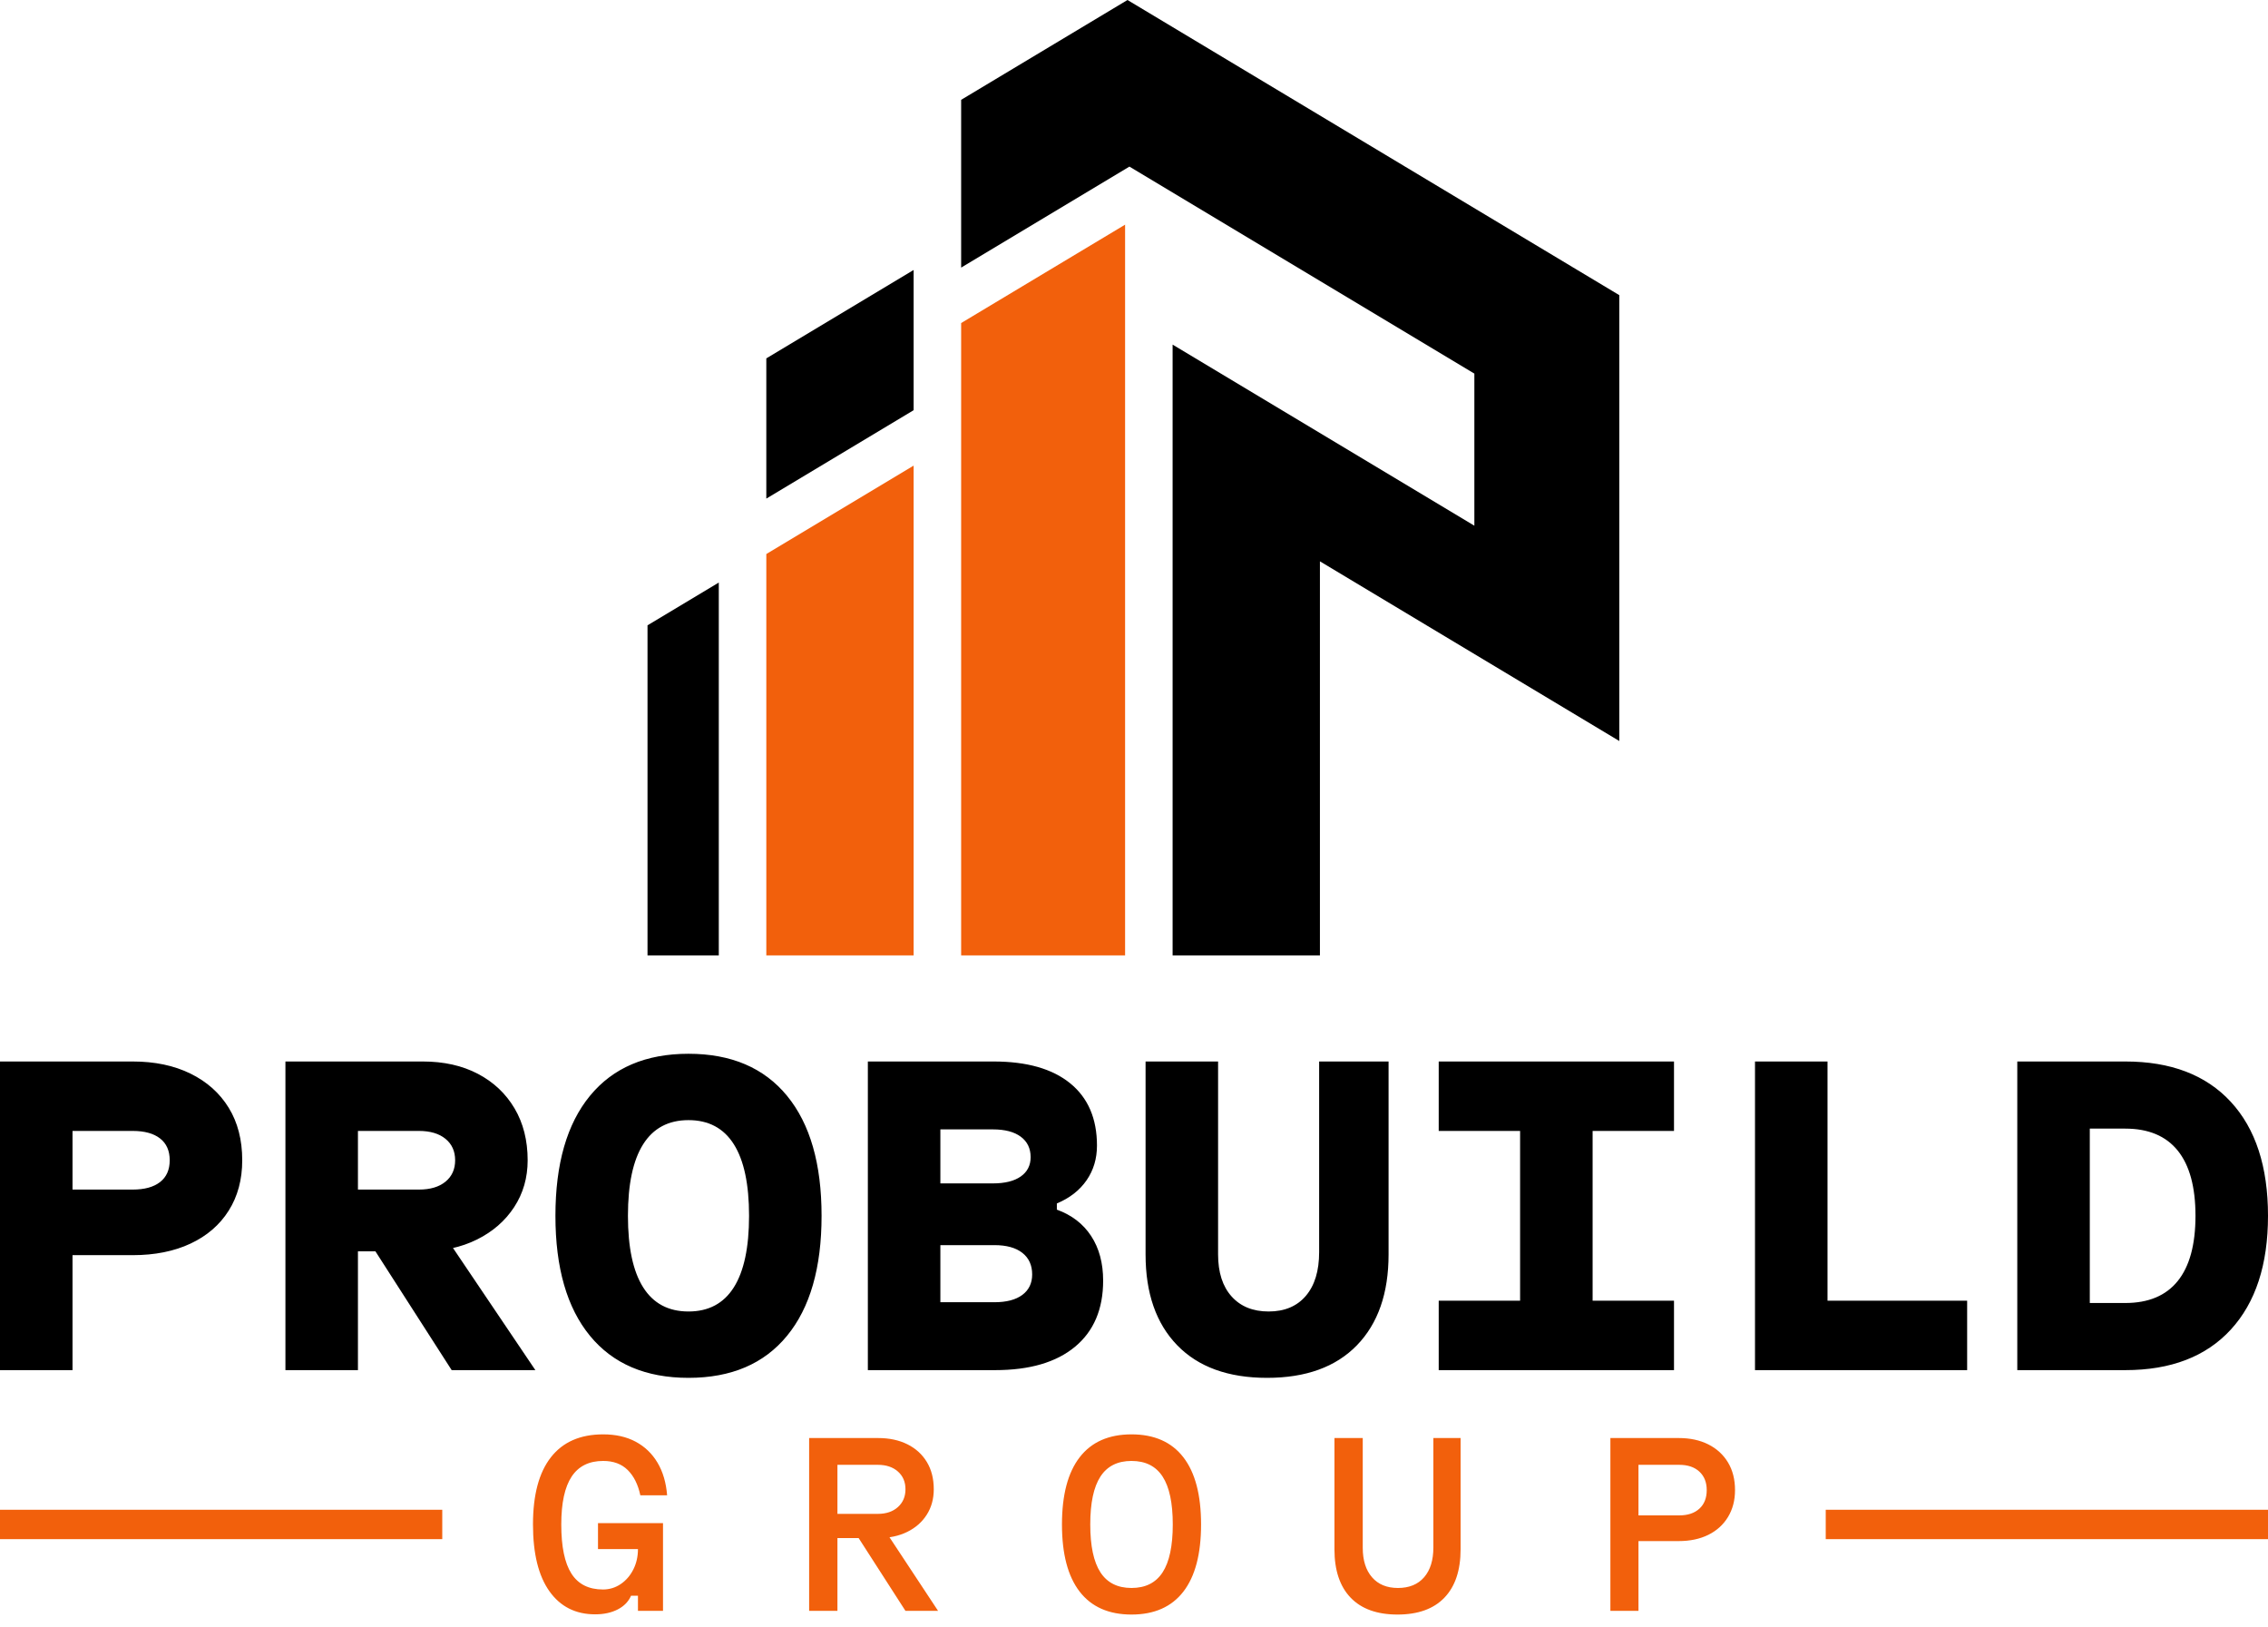
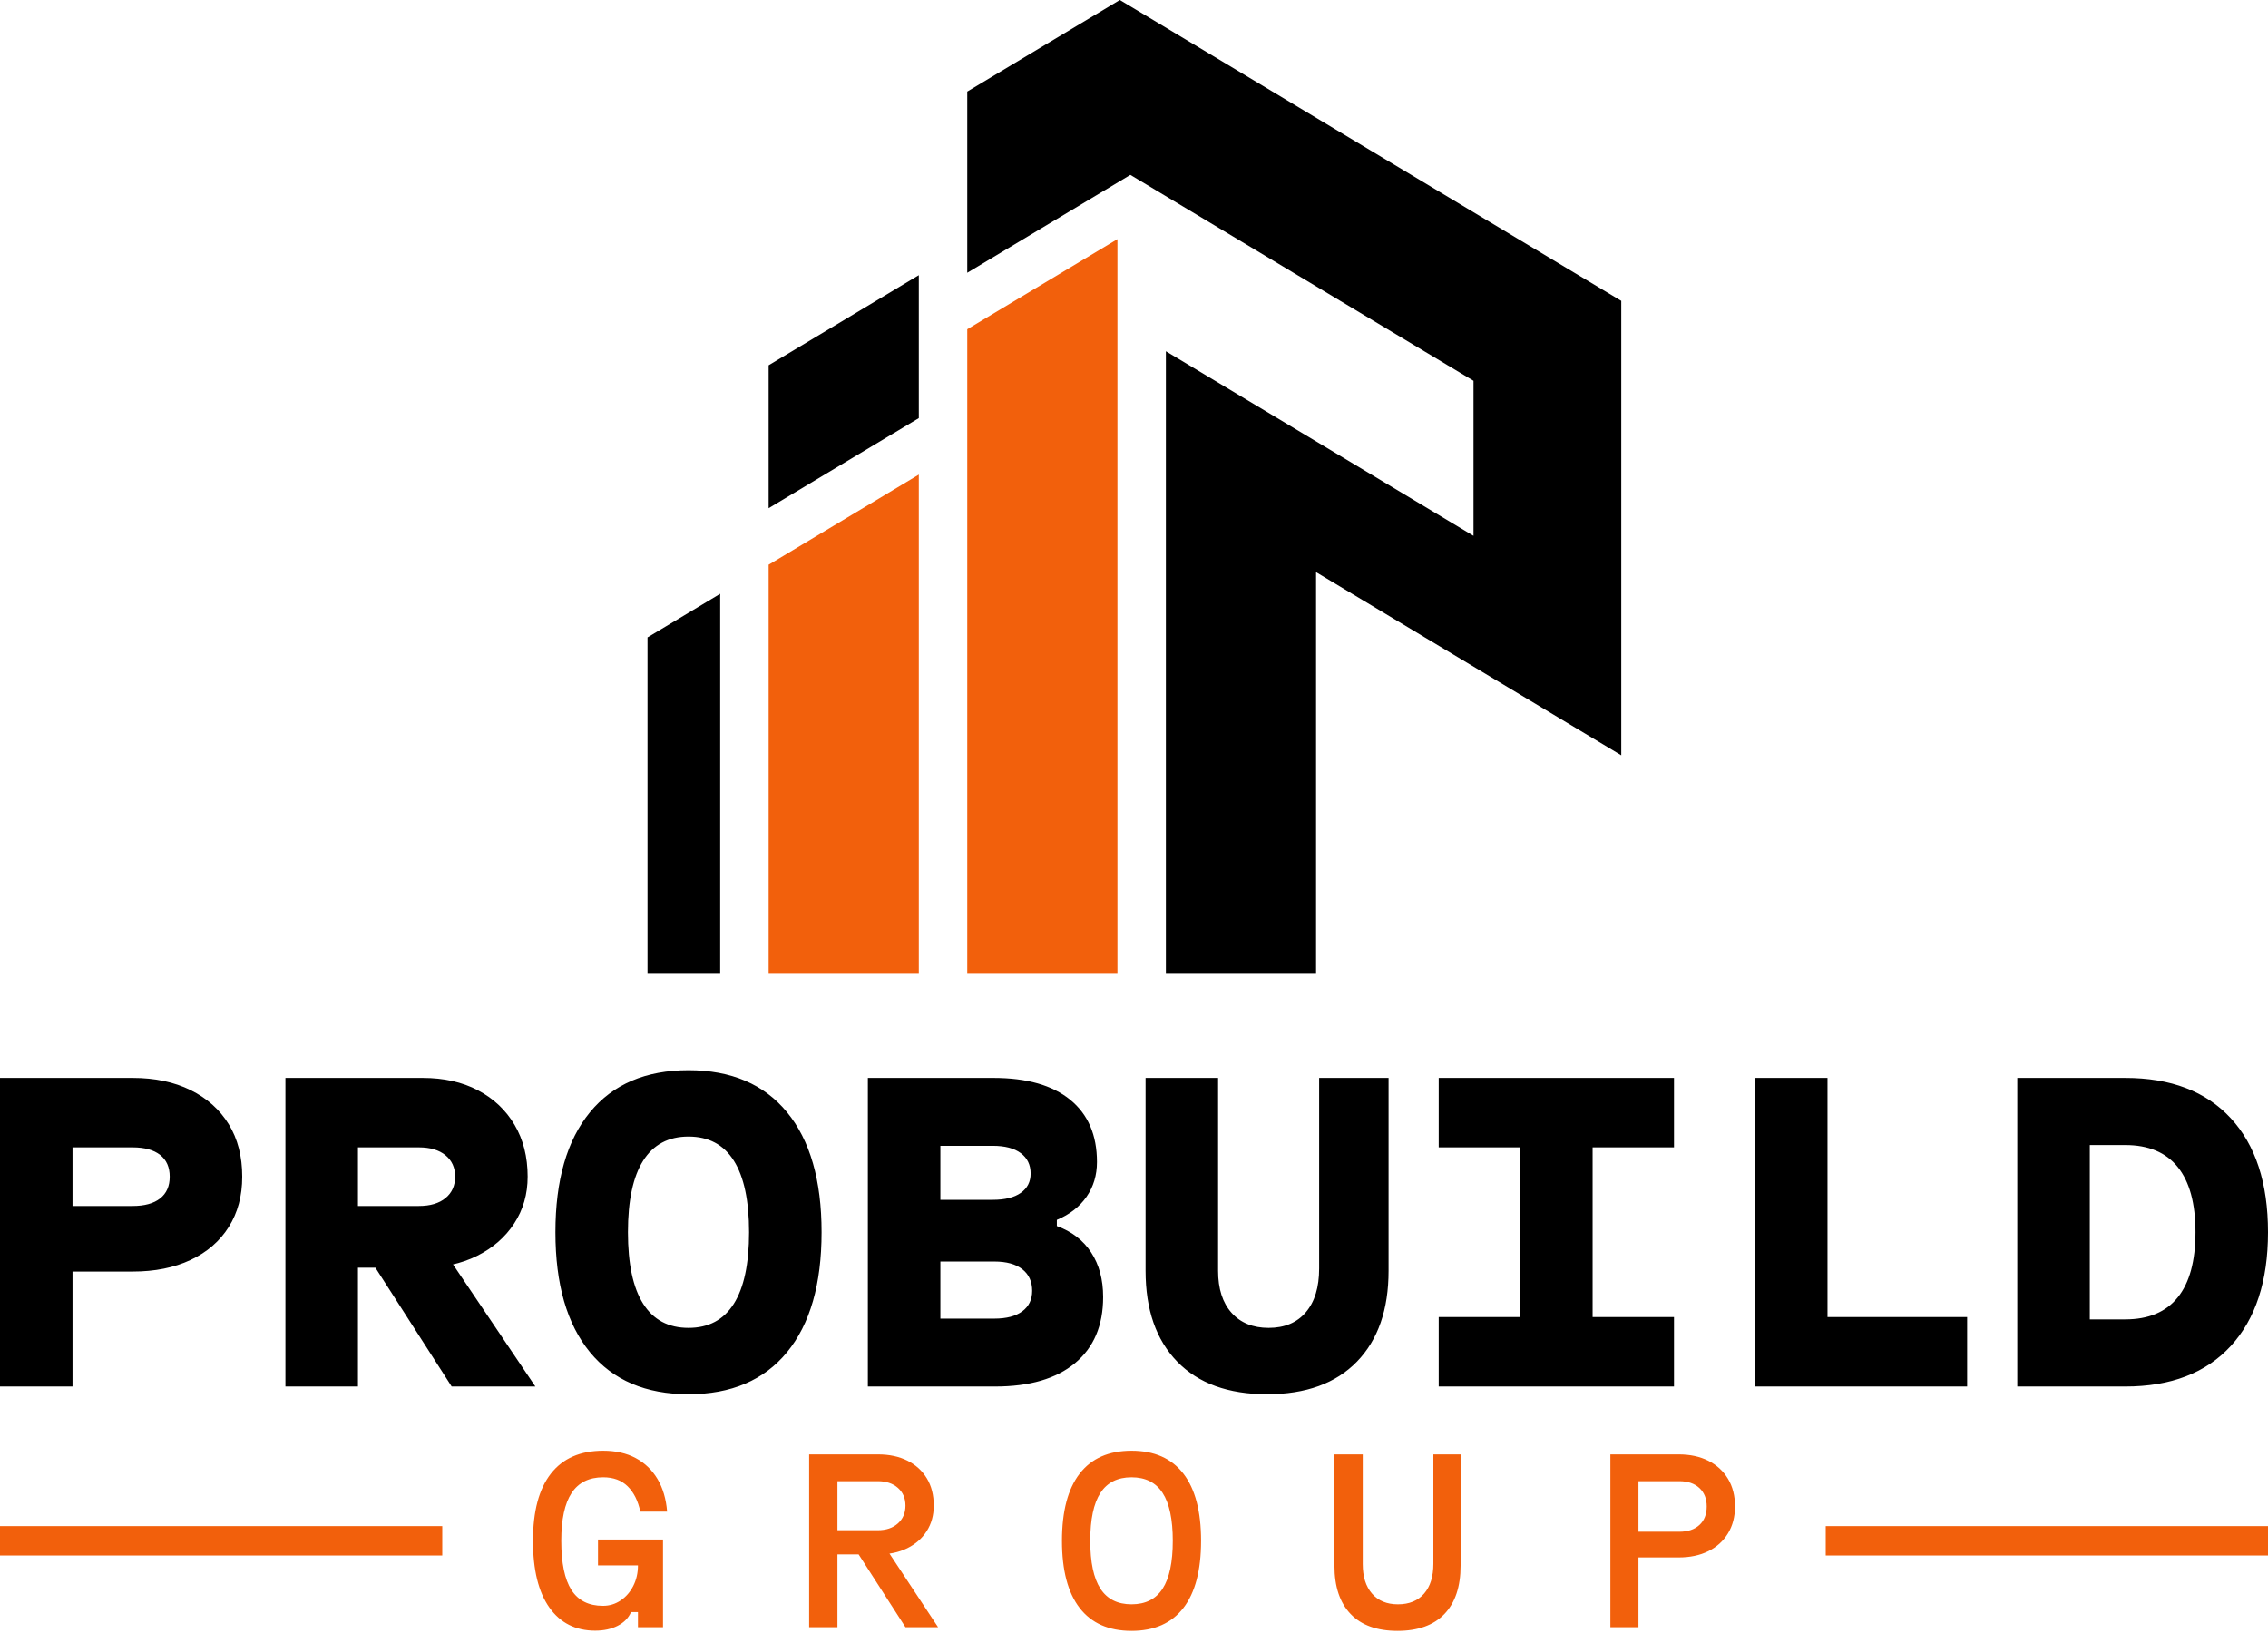
- <svg xmlns="http://www.w3.org/2000/svg" viewBox="0 0 294 210.767" width="294" height="210.767" role="img" aria-label="ProBuild Group">
-   <g transform="translate(83.937 0) scale(0.308) translate(0 -7)">
+ <svg xmlns="http://www.w3.org/2000/svg" viewBox="0 0 294 212.926" width="294" height="212.926" role="img" aria-label="ProBuild Group">
+   <g transform="translate(83.937 0) scale(0.314) translate(0 -7)">
    <g fill="#F2600C">
      <path d="M50 240.124L112 202.924L112 409L50 409Z" />
-       <path d="M132 142.924L201 101.524L201 409L132 409Z" />
+       <path d="M132 142.924L194 105.724L194 409L132 409Z" />
    </g>
-     <path fill="#000000" fill-rule="evenodd" d="M0 270.124L30 252.124L30 409L0 409Z M50 157.8L112 120.6L112 179.6L50 216.8Z M132 49L202 7L409 131.2L409 318.8L283 243.2L283 409L221 409L221 152L348 228.2L348 164.2L202.833 77.1L132 119.6Z" />
+     <path fill="#000000" fill-rule="evenodd" d="M0 270.124L30 252.124L30 409L0 409Z M50 157.8L112 120.6L112 179.6L50 216.8Z M132 44.8L195 7L402 131.2L402 318.8L276 243.2L276 409L214 409L214 152L341 228.2L341 164.2L199.333 79.2L132 119.6Z" />
  </g>
-   <path fill="#000000" d="M0.0 177.567V137.567H17.2Q21.5 137.567 24.7 139.142Q27.9 140.717 29.65 143.567Q31.4 146.417 31.4 150.367Q31.4 154.117 29.65 156.892Q27.9 159.667 24.7 161.167Q21.5 162.667 17.2 162.667H9.4V177.567ZM9.4 154.167H17.2Q19.5 154.167 20.75 153.192Q22.0 152.217 22.0 150.367Q22.0 148.517 20.75 147.542Q19.5 146.567 17.2 146.567H9.4ZM37.0 177.567V137.567H54.8Q58.9 137.567 61.95 139.167Q65.0 140.767 66.7 143.642Q68.4 146.517 68.4 150.367Q68.4 153.767 66.65 156.442Q64.9 159.117 61.825 160.642Q58.75 162.167 54.8 162.167H46.4V177.567ZM58.55 177.567 47.7 160.667H58.0L69.4 177.567ZM46.4 154.167H54.3Q56.5 154.167 57.75 153.142Q59.0 152.117 59.0 150.367Q59.0 148.617 57.75 147.592Q56.5 146.567 54.3 146.567H46.4ZM89.25 178.567Q80.95 178.567 76.475 173.117Q72.0 167.667 72.0 157.567Q72.0 147.467 76.475 142.017Q80.95 136.567 89.25 136.567Q97.55 136.567 102.025 142.017Q106.5 147.467 106.5 157.567Q106.5 167.667 102.025 173.117Q97.55 178.567 89.25 178.567ZM89.25 169.967Q93.15 169.967 95.125 166.842Q97.1 163.717 97.1 157.567Q97.1 151.417 95.125 148.292Q93.15 145.167 89.25 145.167Q85.35 145.167 83.375 148.292Q81.4 151.417 81.4 157.567Q81.4 163.717 83.375 166.842Q85.35 169.967 89.25 169.967ZM112.5 177.567V137.567H128.8Q135.25 137.567 138.725 140.392Q142.2 143.217 142.2 148.467Q142.2 151.017 140.85 152.967Q139.5 154.917 137.0 155.967V156.767Q139.9 157.817 141.45 160.192Q143.0 162.567 143.0 165.967Q143.0 171.517 139.35 174.542Q135.7 177.567 129.0 177.567ZM121.9 168.767H128.9Q131.25 168.767 132.525 167.817Q133.8 166.867 133.8 165.167Q133.8 163.367 132.525 162.367Q131.25 161.367 128.9 161.367H121.9ZM121.9 153.367H128.7Q131.05 153.367 132.325 152.467Q133.6 151.567 133.6 149.967Q133.6 148.267 132.325 147.317Q131.05 146.367 128.7 146.367H121.9ZM148.5 137.567H157.9V162.567Q157.9 166.067 159.65 168.017Q161.4 169.967 164.45 169.967Q167.55 169.967 169.275 167.942Q171.0 165.917 171.0 162.267V137.567H180.0V162.567Q180.0 170.117 175.9 174.342Q171.8 178.567 164.25 178.567Q156.7 178.567 152.6 174.342Q148.5 170.117 148.5 162.567ZM186.5 177.567V168.567H197.05V146.567H186.5V137.567H217.0V146.567H206.45V168.567H217.0V177.567ZM227.5 177.567V137.567H236.9V168.567H255.0V177.567ZM261.5 177.567V137.567H275.5Q284.35 137.567 289.175 142.792Q294.0 148.017 294.0 157.567Q294.0 167.067 289.175 172.317Q284.35 177.567 275.5 177.567ZM270.9 168.867H275.5Q280.0 168.867 282.3 166.017Q284.6 163.167 284.6 157.567Q284.6 151.967 282.3 149.117Q280.0 146.267 275.5 146.267H270.9Z" />
+   <path fill="#000000" d="M0.0 179.726V139.726H17.2Q21.5 139.726 24.7 141.301Q27.9 142.876 29.65 145.726Q31.4 148.576 31.4 152.526Q31.4 156.276 29.65 159.051Q27.9 161.826 24.7 163.326Q21.5 164.826 17.2 164.826H9.4V179.726ZM9.4 156.326H17.2Q19.5 156.326 20.75 155.351Q22.0 154.376 22.0 152.526Q22.0 150.676 20.75 149.701Q19.5 148.726 17.2 148.726H9.4ZM37.0 179.726V139.726H54.8Q58.9 139.726 61.95 141.326Q65.0 142.926 66.7 145.801Q68.4 148.676 68.4 152.526Q68.4 155.926 66.65 158.601Q64.9 161.276 61.825 162.801Q58.75 164.326 54.8 164.326H46.4V179.726ZM58.55 179.726 47.7 162.826H58.0L69.4 179.726ZM46.4 156.326H54.3Q56.5 156.326 57.75 155.301Q59.0 154.276 59.0 152.526Q59.0 150.776 57.75 149.751Q56.5 148.726 54.3 148.726H46.4ZM89.25 180.726Q80.95 180.726 76.475 175.276Q72.0 169.826 72.0 159.726Q72.0 149.626 76.475 144.176Q80.95 138.726 89.25 138.726Q97.55 138.726 102.025 144.176Q106.5 149.626 106.5 159.726Q106.5 169.826 102.025 175.276Q97.55 180.726 89.25 180.726ZM89.25 172.126Q93.15 172.126 95.125 169.001Q97.1 165.876 97.1 159.726Q97.1 153.576 95.125 150.451Q93.15 147.326 89.25 147.326Q85.35 147.326 83.375 150.451Q81.4 153.576 81.4 159.726Q81.4 165.876 83.375 169.001Q85.35 172.126 89.25 172.126ZM112.5 179.726V139.726H128.8Q135.25 139.726 138.725 142.551Q142.2 145.376 142.2 150.626Q142.2 153.176 140.85 155.126Q139.5 157.076 137.0 158.126V158.926Q139.9 159.976 141.45 162.351Q143.0 164.726 143.0 168.126Q143.0 173.676 139.35 176.701Q135.7 179.726 129.0 179.726ZM121.9 170.926H128.9Q131.25 170.926 132.525 169.976Q133.8 169.026 133.8 167.326Q133.8 165.526 132.525 164.526Q131.25 163.526 128.9 163.526H121.9ZM121.9 155.526H128.7Q131.05 155.526 132.325 154.626Q133.6 153.726 133.6 152.126Q133.6 150.426 132.325 149.476Q131.05 148.526 128.7 148.526H121.9ZM148.5 139.726H157.9V164.726Q157.9 168.226 159.65 170.176Q161.4 172.126 164.45 172.126Q167.55 172.126 169.275 170.101Q171.0 168.076 171.0 164.426V139.726H180.0V164.726Q180.0 172.276 175.9 176.501Q171.8 180.726 164.25 180.726Q156.7 180.726 152.6 176.501Q148.5 172.276 148.5 164.726ZM186.5 179.726V170.726H197.05V148.726H186.5V139.726H217.0V148.726H206.45V170.726H217.0V179.726ZM227.5 179.726V139.726H236.9V170.726H255.0V179.726ZM261.5 179.726V139.726H275.5Q284.35 139.726 289.175 144.951Q294.0 150.176 294.0 159.726Q294.0 169.226 289.175 174.476Q284.35 179.726 275.5 179.726ZM270.9 171.026H275.5Q280.0 171.026 282.3 168.176Q284.6 165.326 284.6 159.726Q284.6 154.126 282.3 151.276Q280.0 148.426 275.5 148.426H270.9Z" />
  <g fill="#F2600C">
-     <rect x="0" y="195.663" width="57.33" height="3.808" />
-     <rect x="236.67" y="195.663" width="57.33" height="3.808" />
-     <path d="M77.154 209.215Q73.346 209.215 71.218 206.219Q69.09 203.223 69.09 197.567Q69.09 191.827 71.414 188.859Q73.738 185.891 78.19 185.891Q80.626 185.891 82.404 186.843Q84.182 187.795 85.232 189.559Q86.282 191.323 86.478 193.787H83.006Q82.558 191.687 81.368 190.511Q80.178 189.335 78.19 189.335Q75.446 189.335 74.102 191.365Q72.758 193.395 72.758 197.567Q72.758 201.879 74.074 203.937Q75.39 205.995 78.162 205.995Q79.422 205.995 80.458 205.295Q81.494 204.595 82.096 203.405Q82.698 202.215 82.698 200.759H77.518V197.399H85.946V208.767H82.698V206.807H81.802Q81.298 207.955 80.066 208.585Q78.834 209.215 77.154 209.215ZM104.888 208.767V186.367H113.82Q116.004 186.367 117.628 187.179Q119.252 187.991 120.148 189.475Q121.044 190.959 121.044 193.003Q121.044 194.879 120.134 196.307Q119.224 197.735 117.6 198.533Q115.976 199.331 113.82 199.331H108.556V208.767ZM117.376 208.767 110.908 198.715H114.968L121.604 208.767ZM108.556 196.195H113.792Q115.416 196.195 116.396 195.313Q117.376 194.431 117.376 193.003Q117.376 191.575 116.396 190.707Q115.416 189.839 113.792 189.839H108.556ZM146.678 209.243Q142.254 209.243 139.958 206.275Q137.662 203.307 137.662 197.567Q137.662 191.827 139.958 188.859Q142.254 185.891 146.678 185.891Q151.102 185.891 153.398 188.859Q155.694 191.827 155.694 197.567Q155.694 203.307 153.398 206.275Q151.102 209.243 146.678 209.243ZM146.678 205.799Q149.394 205.799 150.71 203.769Q152.026 201.739 152.026 197.567Q152.026 193.395 150.71 191.365Q149.394 189.335 146.678 189.335Q143.962 189.335 142.646 191.365Q141.33 193.395 141.33 197.567Q141.33 201.739 142.646 203.769Q143.962 205.799 146.678 205.799ZM172.984 186.367H176.652V200.591Q176.652 203.027 177.856 204.413Q179.06 205.799 181.216 205.799Q183.4 205.799 184.604 204.413Q185.808 203.027 185.808 200.535V186.367H189.336V200.787Q189.336 204.875 187.236 207.059Q185.136 209.243 181.16 209.243Q177.184 209.243 175.084 207.059Q172.984 204.875 172.984 200.787ZM208.754 208.767V186.367H217.602Q219.814 186.367 221.452 187.193Q223.09 188.019 224.0 189.531Q224.91 191.043 224.91 193.115Q224.91 195.103 224.0 196.601Q223.09 198.099 221.452 198.911Q219.814 199.723 217.602 199.723H212.394V208.767ZM212.394 196.391H217.686Q219.338 196.391 220.29 195.523Q221.242 194.655 221.242 193.115Q221.242 191.603 220.29 190.721Q219.338 189.839 217.686 189.839H212.394Z" />
+     <rect x="0" y="197.822" width="57.33" height="3.808" />
+     <rect x="236.67" y="197.822" width="57.33" height="3.808" />
+     <path d="M77.154 211.374Q73.346 211.374 71.218 208.378Q69.09 205.382 69.09 199.726Q69.09 193.986 71.414 191.018Q73.738 188.05 78.19 188.05Q80.626 188.05 82.404 189.002Q84.182 189.954 85.232 191.718Q86.282 193.482 86.478 195.946H83.006Q82.558 193.846 81.368 192.67Q80.178 191.494 78.19 191.494Q75.446 191.494 74.102 193.524Q72.758 195.554 72.758 199.726Q72.758 204.038 74.074 206.096Q75.39 208.154 78.162 208.154Q79.422 208.154 80.458 207.454Q81.494 206.754 82.096 205.564Q82.698 204.374 82.698 202.918H77.518V199.558H85.946V210.926H82.698V208.966H81.802Q81.298 210.114 80.066 210.744Q78.834 211.374 77.154 211.374ZM104.888 210.926V188.526H113.82Q116.004 188.526 117.628 189.338Q119.252 190.15 120.148 191.634Q121.044 193.118 121.044 195.162Q121.044 197.038 120.134 198.466Q119.224 199.894 117.6 200.692Q115.976 201.49 113.82 201.49H108.556V210.926ZM117.376 210.926 110.908 200.874H114.968L121.604 210.926ZM108.556 198.354H113.792Q115.416 198.354 116.396 197.472Q117.376 196.59 117.376 195.162Q117.376 193.734 116.396 192.866Q115.416 191.998 113.792 191.998H108.556ZM146.678 211.402Q142.254 211.402 139.958 208.434Q137.662 205.466 137.662 199.726Q137.662 193.986 139.958 191.018Q142.254 188.05 146.678 188.05Q151.102 188.05 153.398 191.018Q155.694 193.986 155.694 199.726Q155.694 205.466 153.398 208.434Q151.102 211.402 146.678 211.402ZM146.678 207.958Q149.394 207.958 150.71 205.928Q152.026 203.898 152.026 199.726Q152.026 195.554 150.71 193.524Q149.394 191.494 146.678 191.494Q143.962 191.494 142.646 193.524Q141.33 195.554 141.33 199.726Q141.33 203.898 142.646 205.928Q143.962 207.958 146.678 207.958ZM172.984 188.526H176.652V202.75Q176.652 205.186 177.856 206.572Q179.06 207.958 181.216 207.958Q183.4 207.958 184.604 206.572Q185.808 205.186 185.808 202.694V188.526H189.336V202.946Q189.336 207.034 187.236 209.218Q185.136 211.402 181.16 211.402Q177.184 211.402 175.084 209.218Q172.984 207.034 172.984 202.946ZM208.754 210.926V188.526H217.602Q219.814 188.526 221.452 189.352Q223.09 190.178 224.0 191.69Q224.91 193.202 224.91 195.274Q224.91 197.262 224.0 198.76Q223.09 200.258 221.452 201.07Q219.814 201.882 217.602 201.882H212.394V210.926ZM212.394 198.55H217.686Q219.338 198.55 220.29 197.682Q221.242 196.814 221.242 195.274Q221.242 193.762 220.29 192.88Q219.338 191.998 217.686 191.998H212.394Z" />
  </g>
</svg>
